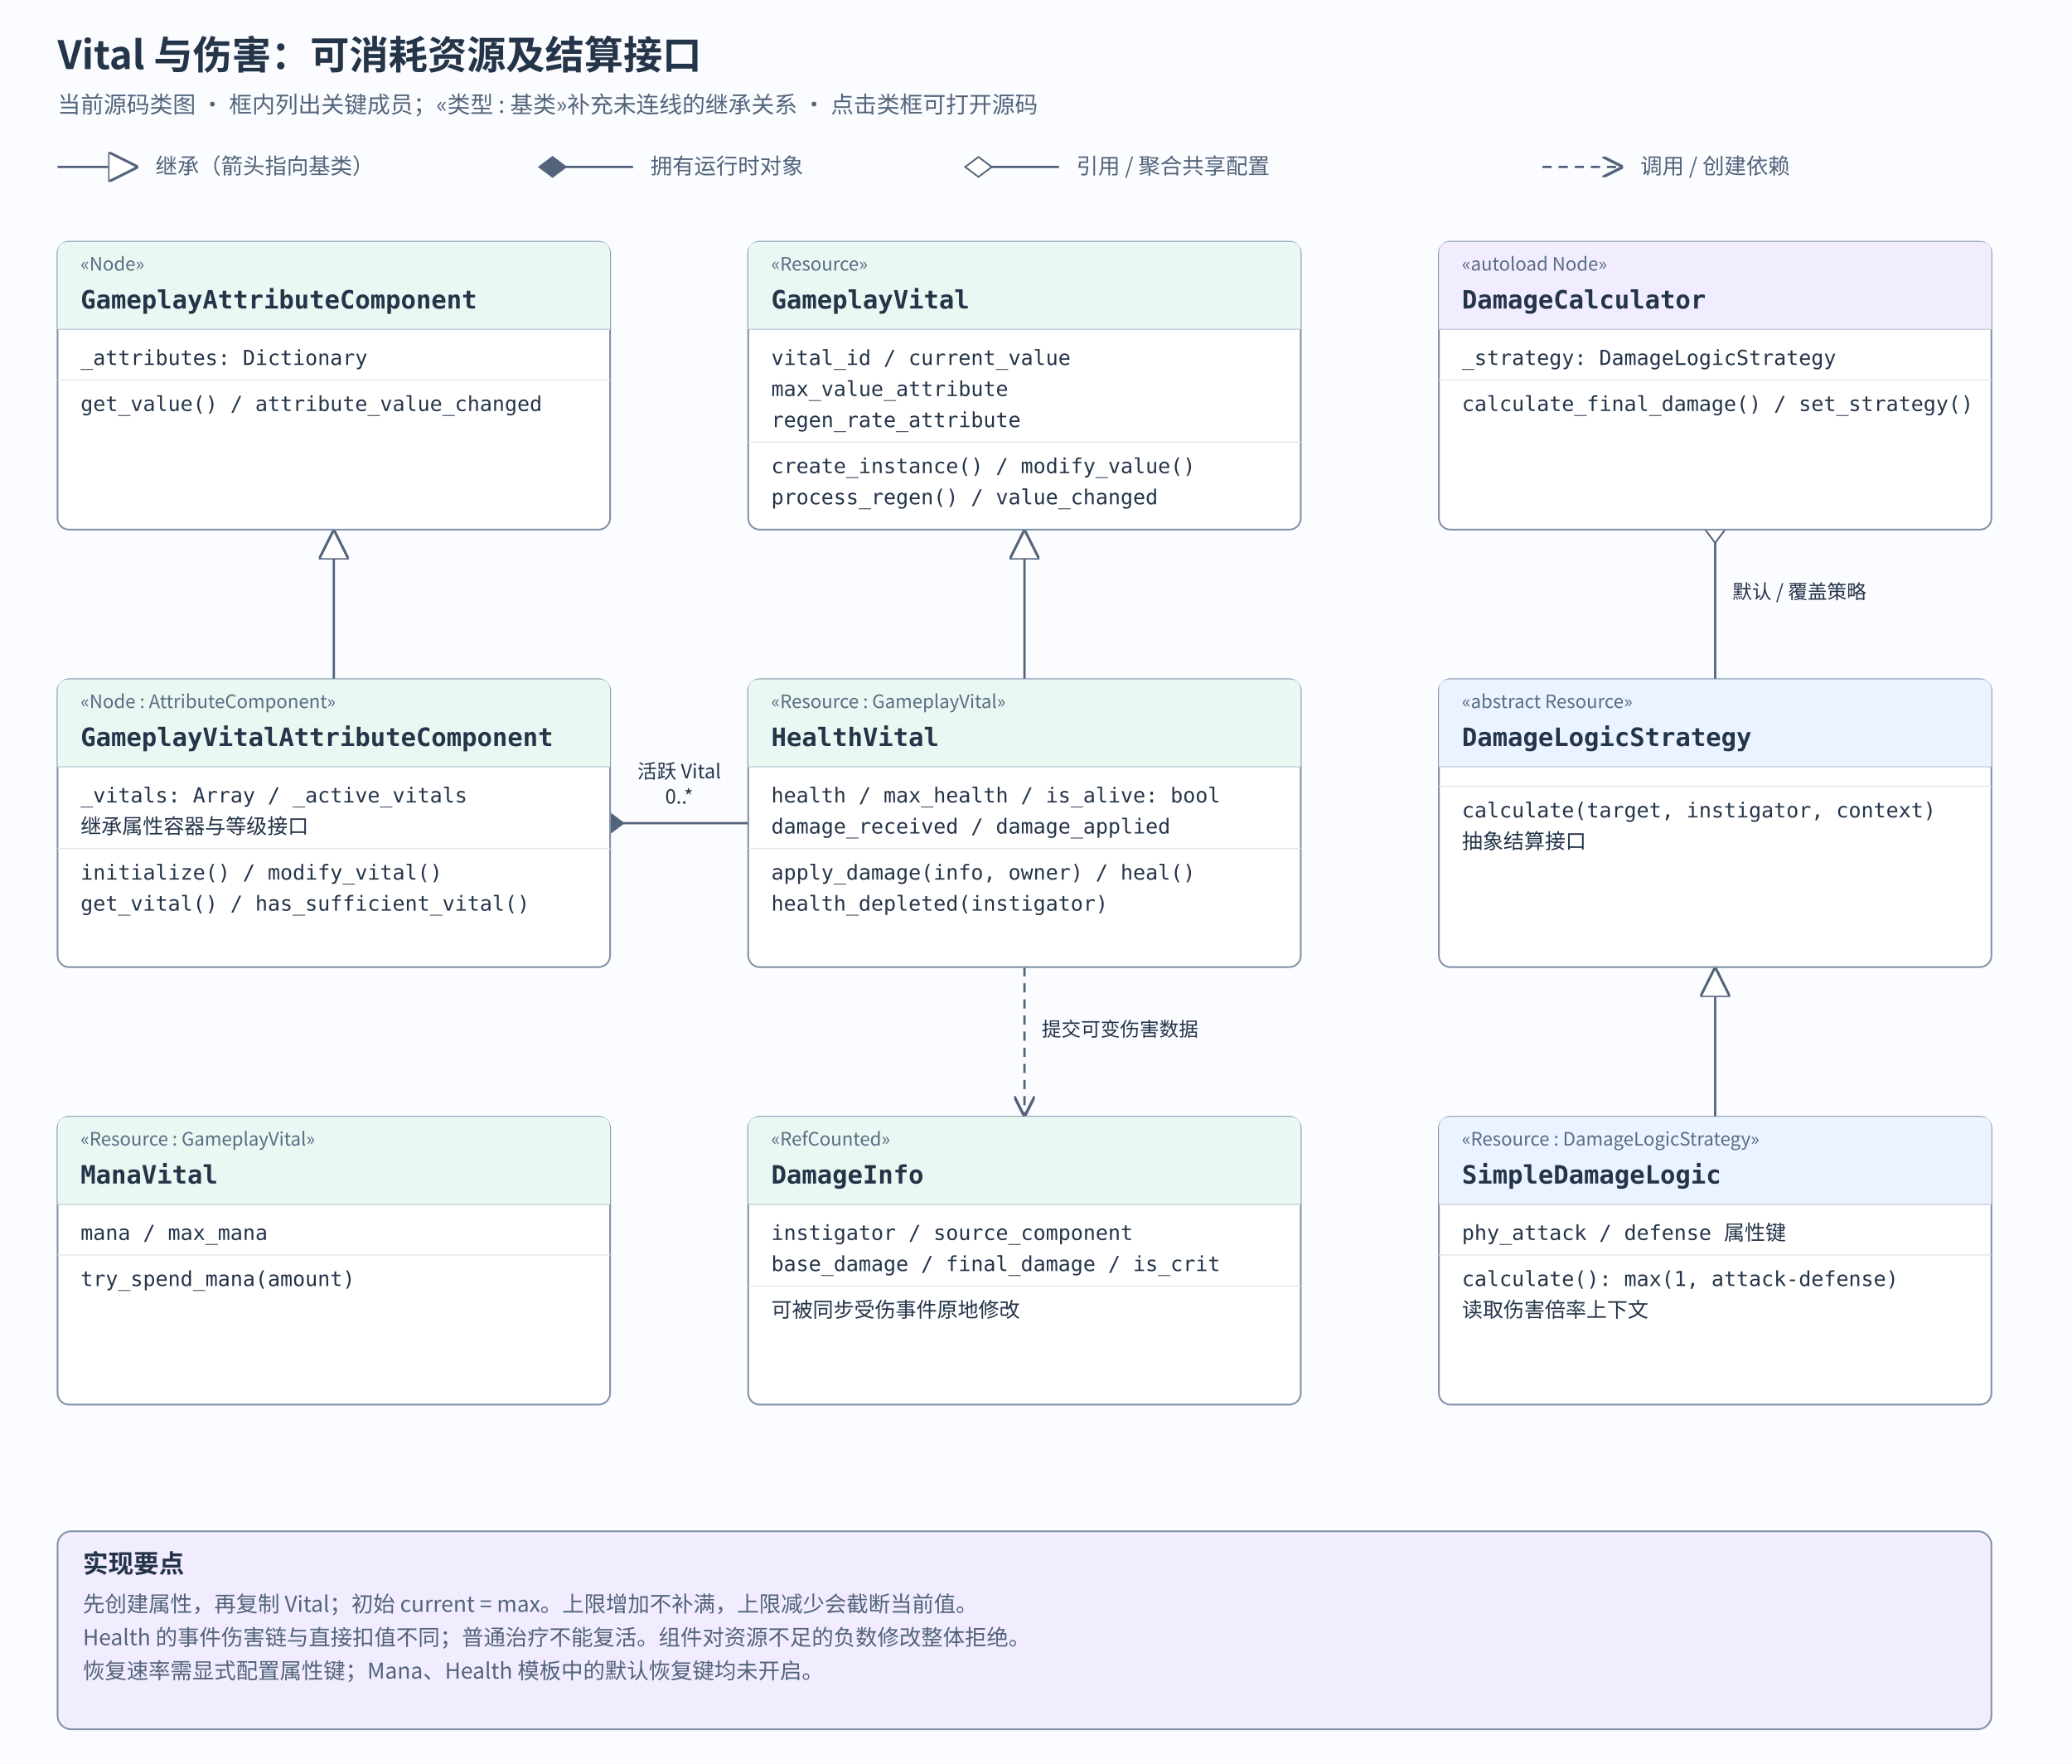
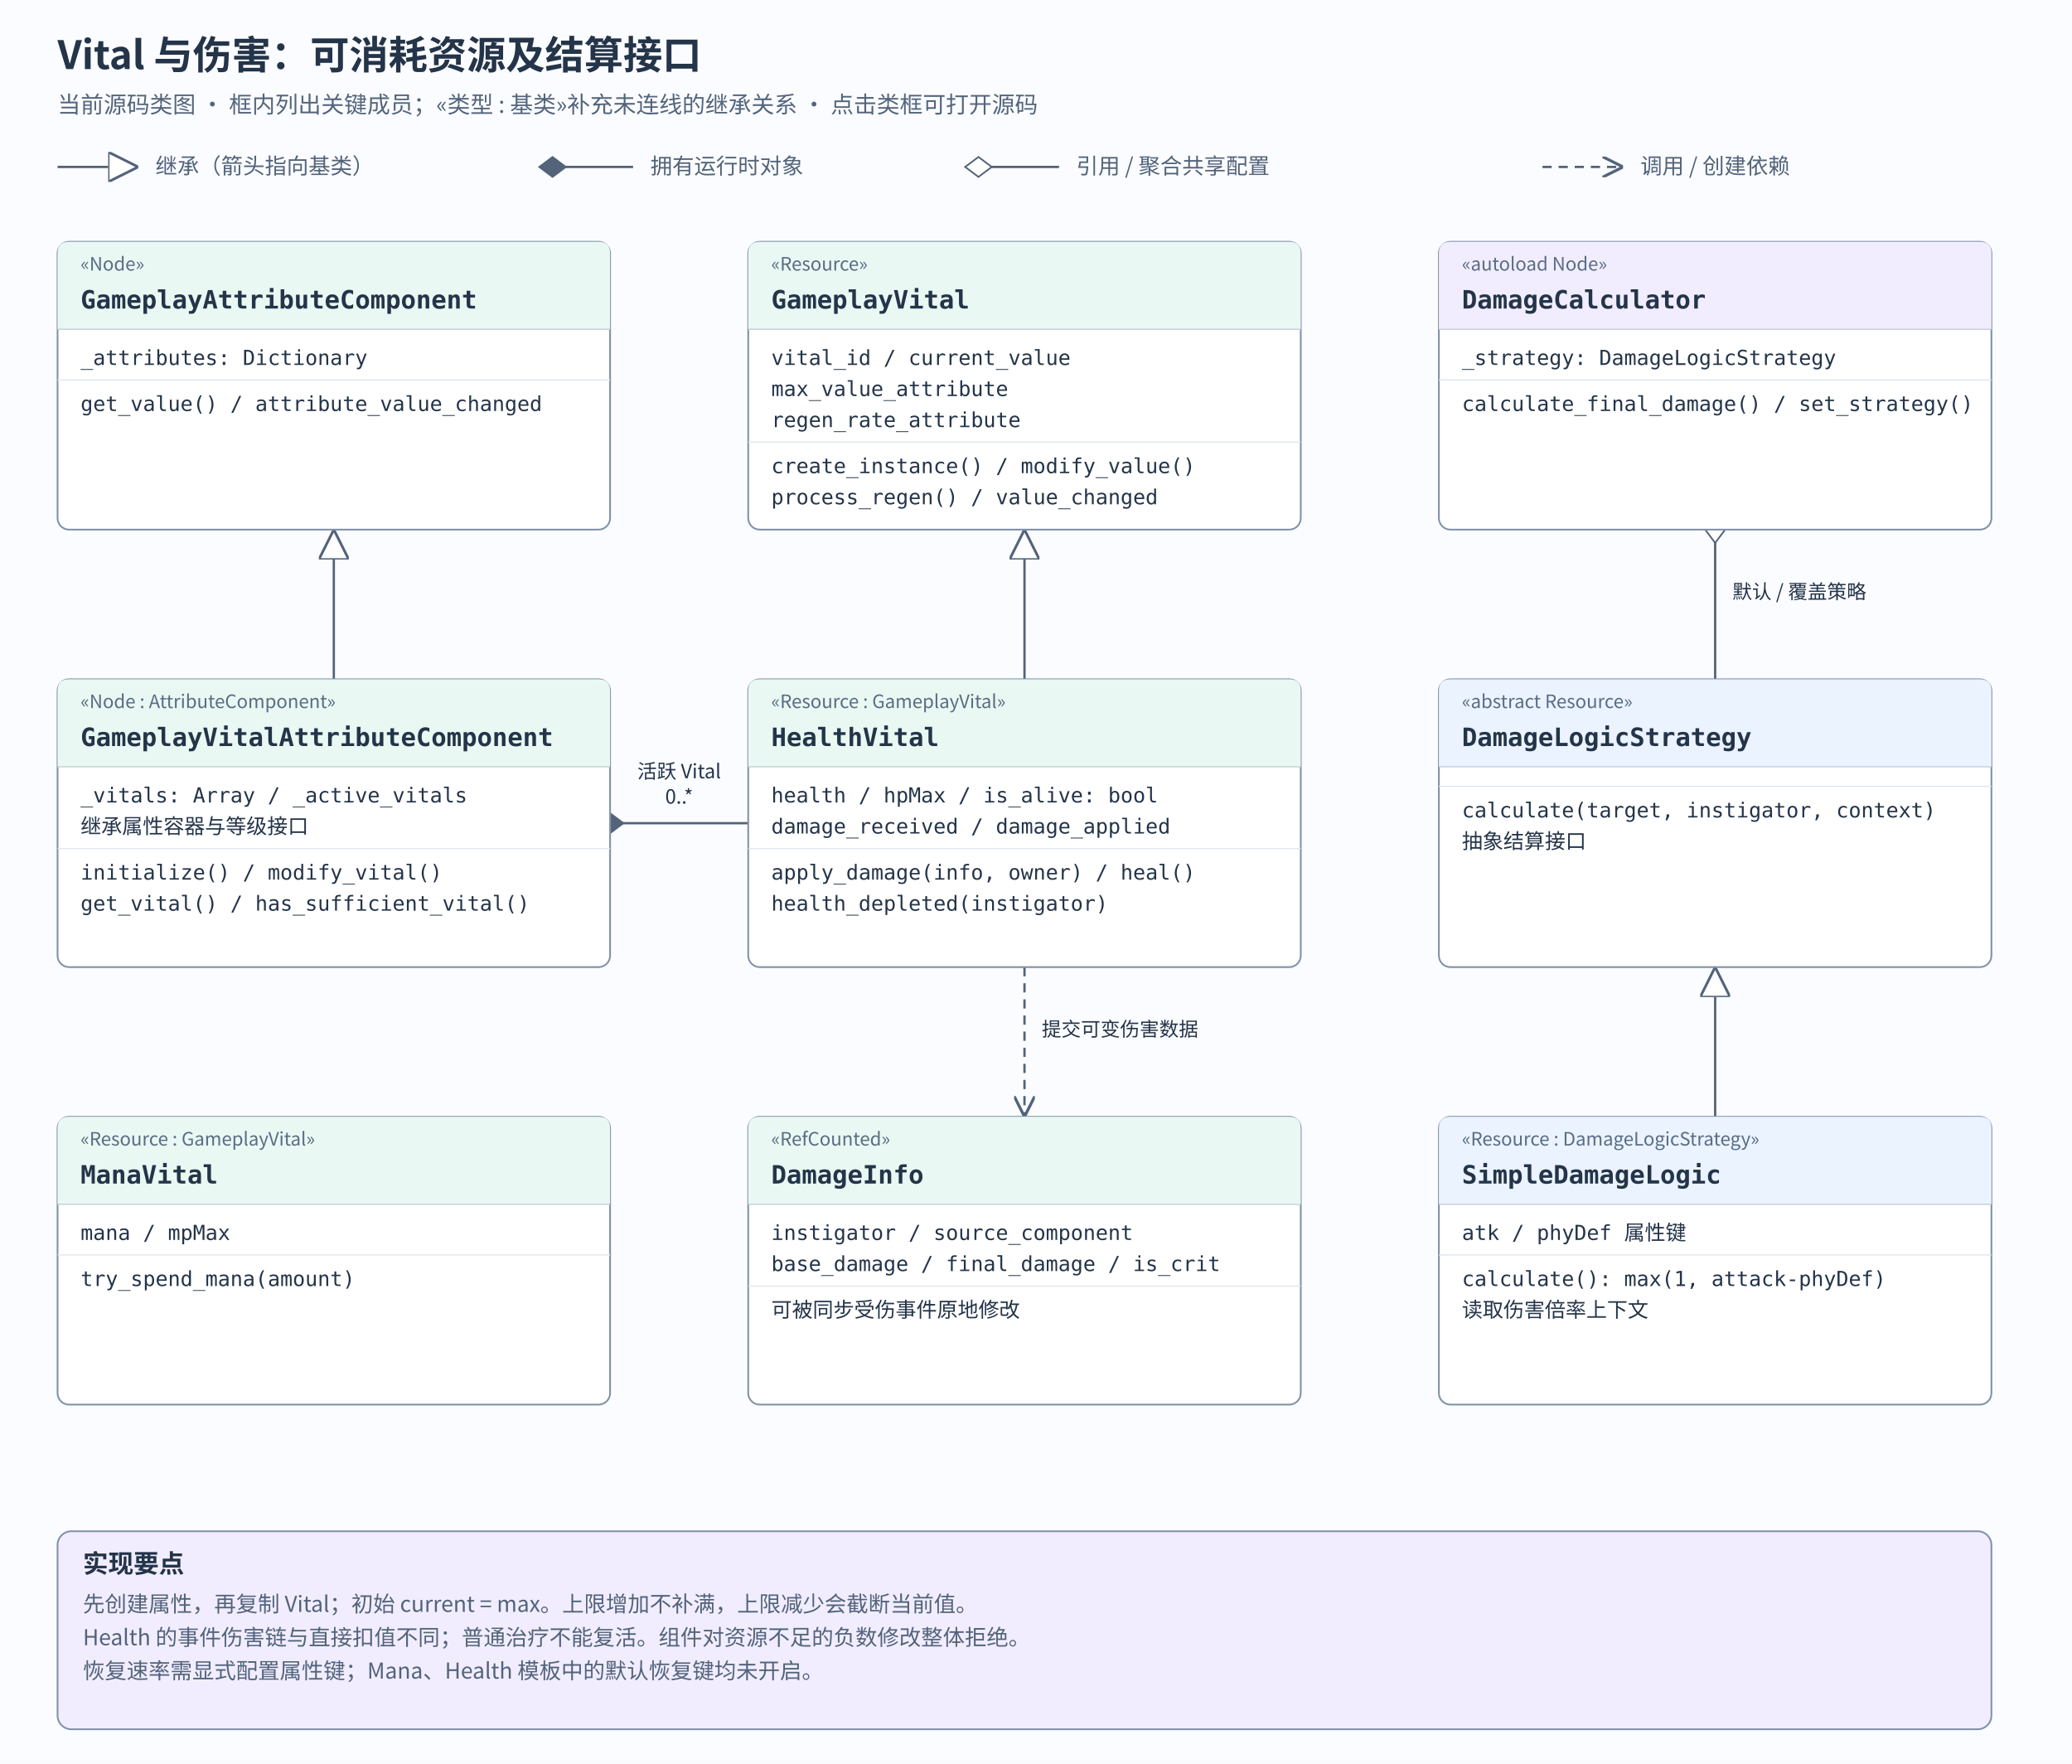
<svg xmlns="http://www.w3.org/2000/svg" width="1800" height="1532" viewBox="0 0 1800 1532" role="img" aria-labelledby="title description">
  <defs>
    <marker id="arrow" viewBox="0 0 10 10" refX="10" refY="5" markerWidth="9" markerHeight="9" orient="auto-start-reverse">
      <path d="M0 0L10 5L0 10" fill="none" stroke="#52637a" stroke-width="1.4" />
    </marker>
    <marker id="inherit" viewBox="0 0 16 16" refX="16" refY="8" markerWidth="13" markerHeight="13" orient="auto">
      <path d="M0 0L16 8L0 16Z" fill="white" stroke="#52637a" stroke-width="1.4" />
    </marker>
    <marker id="owned" viewBox="-9 -7 18 14" refX="0" refY="0" markerWidth="13" markerHeight="11" orient="auto">
      <path d="M-8 0L0 -6L8 0L0 6Z" fill="#52637a" stroke="#52637a" />
    </marker>
    <marker id="shared" viewBox="-9 -7 18 14" refX="0" refY="0" markerWidth="13" markerHeight="11" orient="auto">
      <path d="M-8 0L0 -6L8 0L0 6Z" fill="white" stroke="#52637a" />
    </marker>
  </defs>
  <style>
  text{font-family:'Microsoft YaHei','Noto Sans CJK SC',Arial,sans-serif;fill:#243449}
  .title{font-size:34px;font-weight:700}.subtitle{font-size:20px;fill:#53657c}
  .name{font-family:Consolas,'Microsoft YaHei',monospace;font-size:22px;font-weight:700}
  .type{font-size:16px;fill:#596c84}.body{font-family:Consolas,'Microsoft YaHei',monospace;font-size:18px}
  .label{font-size:17px;paint-order:stroke;stroke:#fbfcff;stroke-width:6px;stroke-linejoin:round}
  .note{font-size:19px;fill:#52637a}.step{font-size:22px;font-weight:700}
  .edge{fill:none;stroke:#52637a;stroke-width:2}.dependency{stroke-dasharray:8 6}
</style>
  <rect width="1800" height="1532" fill="#fbfcff" />
  <text x="50" y="60" class="title" text-anchor="start">Vital 与伤害：可消耗资源及结算接口</text>
  <text x="50" y="98" class="subtitle" text-anchor="start">当前源码类图 · 框内列出关键成员；«类型 : 基类»补充未连线的继承关系 · 点击类框可打开源码</text>
  <path d="M50 145H120" class="edge " marker-end="url(#inherit)" />
  <text x="135" y="151" class="note" text-anchor="start">继承（箭头指向基类）</text>
  <path d="M480 145H550" class="edge " marker-start="url(#owned)" />
  <text x="565" y="151" class="note" text-anchor="start">拥有运行时对象</text>
  <path d="M850 145H920" class="edge " marker-start="url(#shared)" />
  <text x="935" y="151" class="note" text-anchor="start">引用 / 聚合共享配置</text>
  <path d="M1340 145H1410" class="edge dependency" marker-end="url(#arrow)" />
  <text x="1425" y="151" class="note" text-anchor="start">调用 / 创建依赖</text>
  <path d="M290 590V460" class="edge " marker-end="url(#inherit)" />
  <path d="M530 715H650" class="edge " marker-start="url(#owned)" />
  <text x="590" y="676" class="label" text-anchor="middle">活跃 Vital </text>
  <text x="590" y="698" class="label" text-anchor="middle">0..*</text>
  <path d="M890 590V460" class="edge " marker-end="url(#inherit)" />
  <path d="M1490 460V590" class="edge " marker-start="url(#shared)" />
  <text x="1505" y="520" class="label" text-anchor="start">默认 / 覆盖策略</text>
  <path d="M1490 970V840" class="edge " marker-end="url(#inherit)" />
  <path d="M890 840V970" class="edge dependency" marker-end="url(#arrow)" />
  <text x="905" y="900" class="label" text-anchor="start">提交可变伤害数据</text>
  <a href="../scripts/components/gameplay_attribute_component.gd">
    <g>
      <rect x="50" y="210" width="480" height="250" rx="10" fill="white" stroke="#8191a8" stroke-width="1.5" />
      <path d="M60 210H520Q530 210 530 220V286H50V220Q50 210 60 210Z" fill="#e9f8f2" />
      <text x="70" y="235" class="type" text-anchor="start">«Node»</text>
      <text x="70" y="268" class="name" text-anchor="start">GameplayAttributeComponent</text>
      <path d="M50 286H530" stroke="#c4cdd9" />
      <text x="70" y="317" class="body" text-anchor="start">_attributes: Dictionary</text>
      <path d="M50 330H530" stroke="#e0e5ee" />
      <text x="70" y="357" class="body" text-anchor="start">get_value() / attribute_value_changed</text>
    </g>
  </a>
  <a href="../scripts/attributes/vitals/gameplay_vital.gd">
    <g>
      <rect x="650" y="210" width="480" height="250" rx="10" fill="white" stroke="#8191a8" stroke-width="1.5" />
      <path d="M660 210H1120Q1130 210 1130 220V286H650V220Q650 210 660 210Z" fill="#e9f8f2" />
      <text x="670" y="235" class="type" text-anchor="start">«Resource»</text>
      <text x="670" y="268" class="name" text-anchor="start">GameplayVital</text>
      <path d="M650 286H1130" stroke="#c4cdd9" />
      <text x="670" y="317" class="body" text-anchor="start">vital_id / current_value</text>
      <text x="670" y="344" class="body" text-anchor="start">max_value_attribute</text>
      <text x="670" y="371" class="body" text-anchor="start">regen_rate_attribute</text>
      <path d="M650 384H1130" stroke="#e0e5ee" />
      <text x="670" y="411" class="body" text-anchor="start">create_instance() / modify_value()</text>
      <text x="670" y="438" class="body" text-anchor="start">process_regen() / value_changed</text>
    </g>
  </a>
  <a href="../scripts/singletons/damage_calculator.gd">
    <g>
      <rect x="1250" y="210" width="480" height="250" rx="10" fill="white" stroke="#8191a8" stroke-width="1.5" />
      <path d="M1260 210H1720Q1730 210 1730 220V286H1250V220Q1250 210 1260 210Z" fill="#f1edff" />
      <text x="1270" y="235" class="type" text-anchor="start">«autoload Node»</text>
      <text x="1270" y="268" class="name" text-anchor="start">DamageCalculator</text>
      <path d="M1250 286H1730" stroke="#c4cdd9" />
      <text x="1270" y="317" class="body" text-anchor="start">_strategy: DamageLogicStrategy</text>
      <path d="M1250 330H1730" stroke="#e0e5ee" />
      <text x="1270" y="357" class="body" text-anchor="start">calculate_final_damage() / set_strategy()</text>
    </g>
  </a>
  <a href="../scripts/components/gameplay_vital_attribute_component.gd">
    <g>
      <rect x="50" y="590" width="480" height="250" rx="10" fill="white" stroke="#8191a8" stroke-width="1.5" />
      <path d="M60 590H520Q530 590 530 600V666H50V600Q50 590 60 590Z" fill="#e9f8f2" />
      <text x="70" y="615" class="type" text-anchor="start">«Node : AttributeComponent»</text>
      <text x="70" y="648" class="name" text-anchor="start">GameplayVitalAttributeComponent</text>
      <path d="M50 666H530" stroke="#c4cdd9" />
      <text x="70" y="697" class="body" text-anchor="start">_vitals: Array / _active_vitals</text>
      <text x="70" y="724" class="body" text-anchor="start">继承属性容器与等级接口</text>
      <path d="M50 737H530" stroke="#e0e5ee" />
      <text x="70" y="764" class="body" text-anchor="start">initialize() / modify_vital()</text>
      <text x="70" y="791" class="body" text-anchor="start">get_vital() / has_sufficient_vital()</text>
    </g>
  </a>
  <a href="../scripts/attributes/vitals/health_vital.gd">
    <g>
      <rect x="650" y="590" width="480" height="250" rx="10" fill="white" stroke="#8191a8" stroke-width="1.5" />
      <path d="M660 590H1120Q1130 590 1130 600V666H650V600Q650 590 660 590Z" fill="#e9f8f2" />
      <text x="670" y="615" class="type" text-anchor="start">«Resource : GameplayVital»</text>
      <text x="670" y="648" class="name" text-anchor="start">HealthVital</text>
      <path d="M650 666H1130" stroke="#c4cdd9" />
-       <text x="670" y="697" class="body" text-anchor="start">health / max_health / is_alive: bool</text>
+       <text x="670" y="697" class="body" text-anchor="start">health / hpMax / is_alive: bool</text>
      <text x="670" y="724" class="body" text-anchor="start">damage_received / damage_applied</text>
      <path d="M650 737H1130" stroke="#e0e5ee" />
      <text x="670" y="764" class="body" text-anchor="start">apply_damage(info, owner) / heal()</text>
      <text x="670" y="791" class="body" text-anchor="start">health_depleted(instigator)</text>
    </g>
  </a>
  <a href="../scripts/damage/damage_logic_strategy.gd">
    <g>
      <rect x="1250" y="590" width="480" height="250" rx="10" fill="white" stroke="#8191a8" stroke-width="1.5" />
      <path d="M1260 590H1720Q1730 590 1730 600V666H1250V600Q1250 590 1260 590Z" fill="#eaf3ff" />
      <text x="1270" y="615" class="type" text-anchor="start">«abstract Resource»</text>
      <text x="1270" y="648" class="name" text-anchor="start">DamageLogicStrategy</text>
      <path d="M1250 666H1730" stroke="#c4cdd9" />
      <path d="M1250 683H1730" stroke="#e0e5ee" />
      <text x="1270" y="710" class="body" text-anchor="start">calculate(target, instigator, context)</text>
      <text x="1270" y="737" class="body" text-anchor="start">抽象结算接口</text>
    </g>
  </a>
  <a href="../scripts/attributes/vitals/mana_vital.gd">
    <g>
      <rect x="50" y="970" width="480" height="250" rx="10" fill="white" stroke="#8191a8" stroke-width="1.5" />
      <path d="M60 970H520Q530 970 530 980V1046H50V980Q50 970 60 970Z" fill="#e9f8f2" />
      <text x="70" y="995" class="type" text-anchor="start">«Resource : GameplayVital»</text>
      <text x="70" y="1028" class="name" text-anchor="start">ManaVital</text>
      <path d="M50 1046H530" stroke="#c4cdd9" />
-       <text x="70" y="1077" class="body" text-anchor="start">mana / max_mana</text>
+       <text x="70" y="1077" class="body" text-anchor="start">mana / mpMax</text>
      <path d="M50 1090H530" stroke="#e0e5ee" />
      <text x="70" y="1117" class="body" text-anchor="start">try_spend_mana(amount)</text>
    </g>
  </a>
  <a href="../scripts/damage/damage_info.gd">
    <g>
      <rect x="650" y="970" width="480" height="250" rx="10" fill="white" stroke="#8191a8" stroke-width="1.5" />
      <path d="M660 970H1120Q1130 970 1130 980V1046H650V980Q650 970 660 970Z" fill="#e9f8f2" />
      <text x="670" y="995" class="type" text-anchor="start">«RefCounted»</text>
      <text x="670" y="1028" class="name" text-anchor="start">DamageInfo</text>
      <path d="M650 1046H1130" stroke="#c4cdd9" />
      <text x="670" y="1077" class="body" text-anchor="start">instigator / source_component</text>
      <text x="670" y="1104" class="body" text-anchor="start">base_damage / final_damage / is_crit</text>
      <path d="M650 1117H1130" stroke="#e0e5ee" />
      <text x="670" y="1144" class="body" text-anchor="start">可被同步受伤事件原地修改</text>
    </g>
  </a>
  <a href="../scripts/damage/simple_damage_logic.gd">
    <g>
      <rect x="1250" y="970" width="480" height="250" rx="10" fill="white" stroke="#8191a8" stroke-width="1.5" />
      <path d="M1260 970H1720Q1730 970 1730 980V1046H1250V980Q1250 970 1260 970Z" fill="#eaf3ff" />
      <text x="1270" y="995" class="type" text-anchor="start">«Resource : DamageLogicStrategy»</text>
      <text x="1270" y="1028" class="name" text-anchor="start">SimpleDamageLogic</text>
      <path d="M1250 1046H1730" stroke="#c4cdd9" />
-       <text x="1270" y="1077" class="body" text-anchor="start">phy_attack / defense 属性键</text>
+       <text x="1270" y="1077" class="body" text-anchor="start">atk / phyDef 属性键</text>
      <path d="M1250 1090H1730" stroke="#e0e5ee" />
-       <text x="1270" y="1117" class="body" text-anchor="start">calculate(): max(1, attack-defense)</text>
+       <text x="1270" y="1117" class="body" text-anchor="start">calculate(): max(1, attack-phyDef)</text>
      <text x="1270" y="1144" class="body" text-anchor="start">读取伤害倍率上下文</text>
    </g>
  </a>
  <rect x="50" y="1330" width="1680" height="172" rx="12" fill="#f1edff" stroke="#8191a8" stroke-width="1.5" />
  <text x="72" y="1366" class="step" text-anchor="start">实现要点</text>
  <text x="72" y="1400" class="note" text-anchor="start">先创建属性，再复制 Vital；初始 current = max。上限增加不补满，上限减少会截断当前值。</text>
  <text x="72" y="1429" class="note" text-anchor="start">Health 的事件伤害链与直接扣值不同；普通治疗不能复活。组件对资源不足的负数修改整体拒绝。</text>
  <text x="72" y="1458" class="note" text-anchor="start">恢复速率需显式配置属性键；Mana、Health 模板中的默认恢复键均未开启。</text>
</svg>
